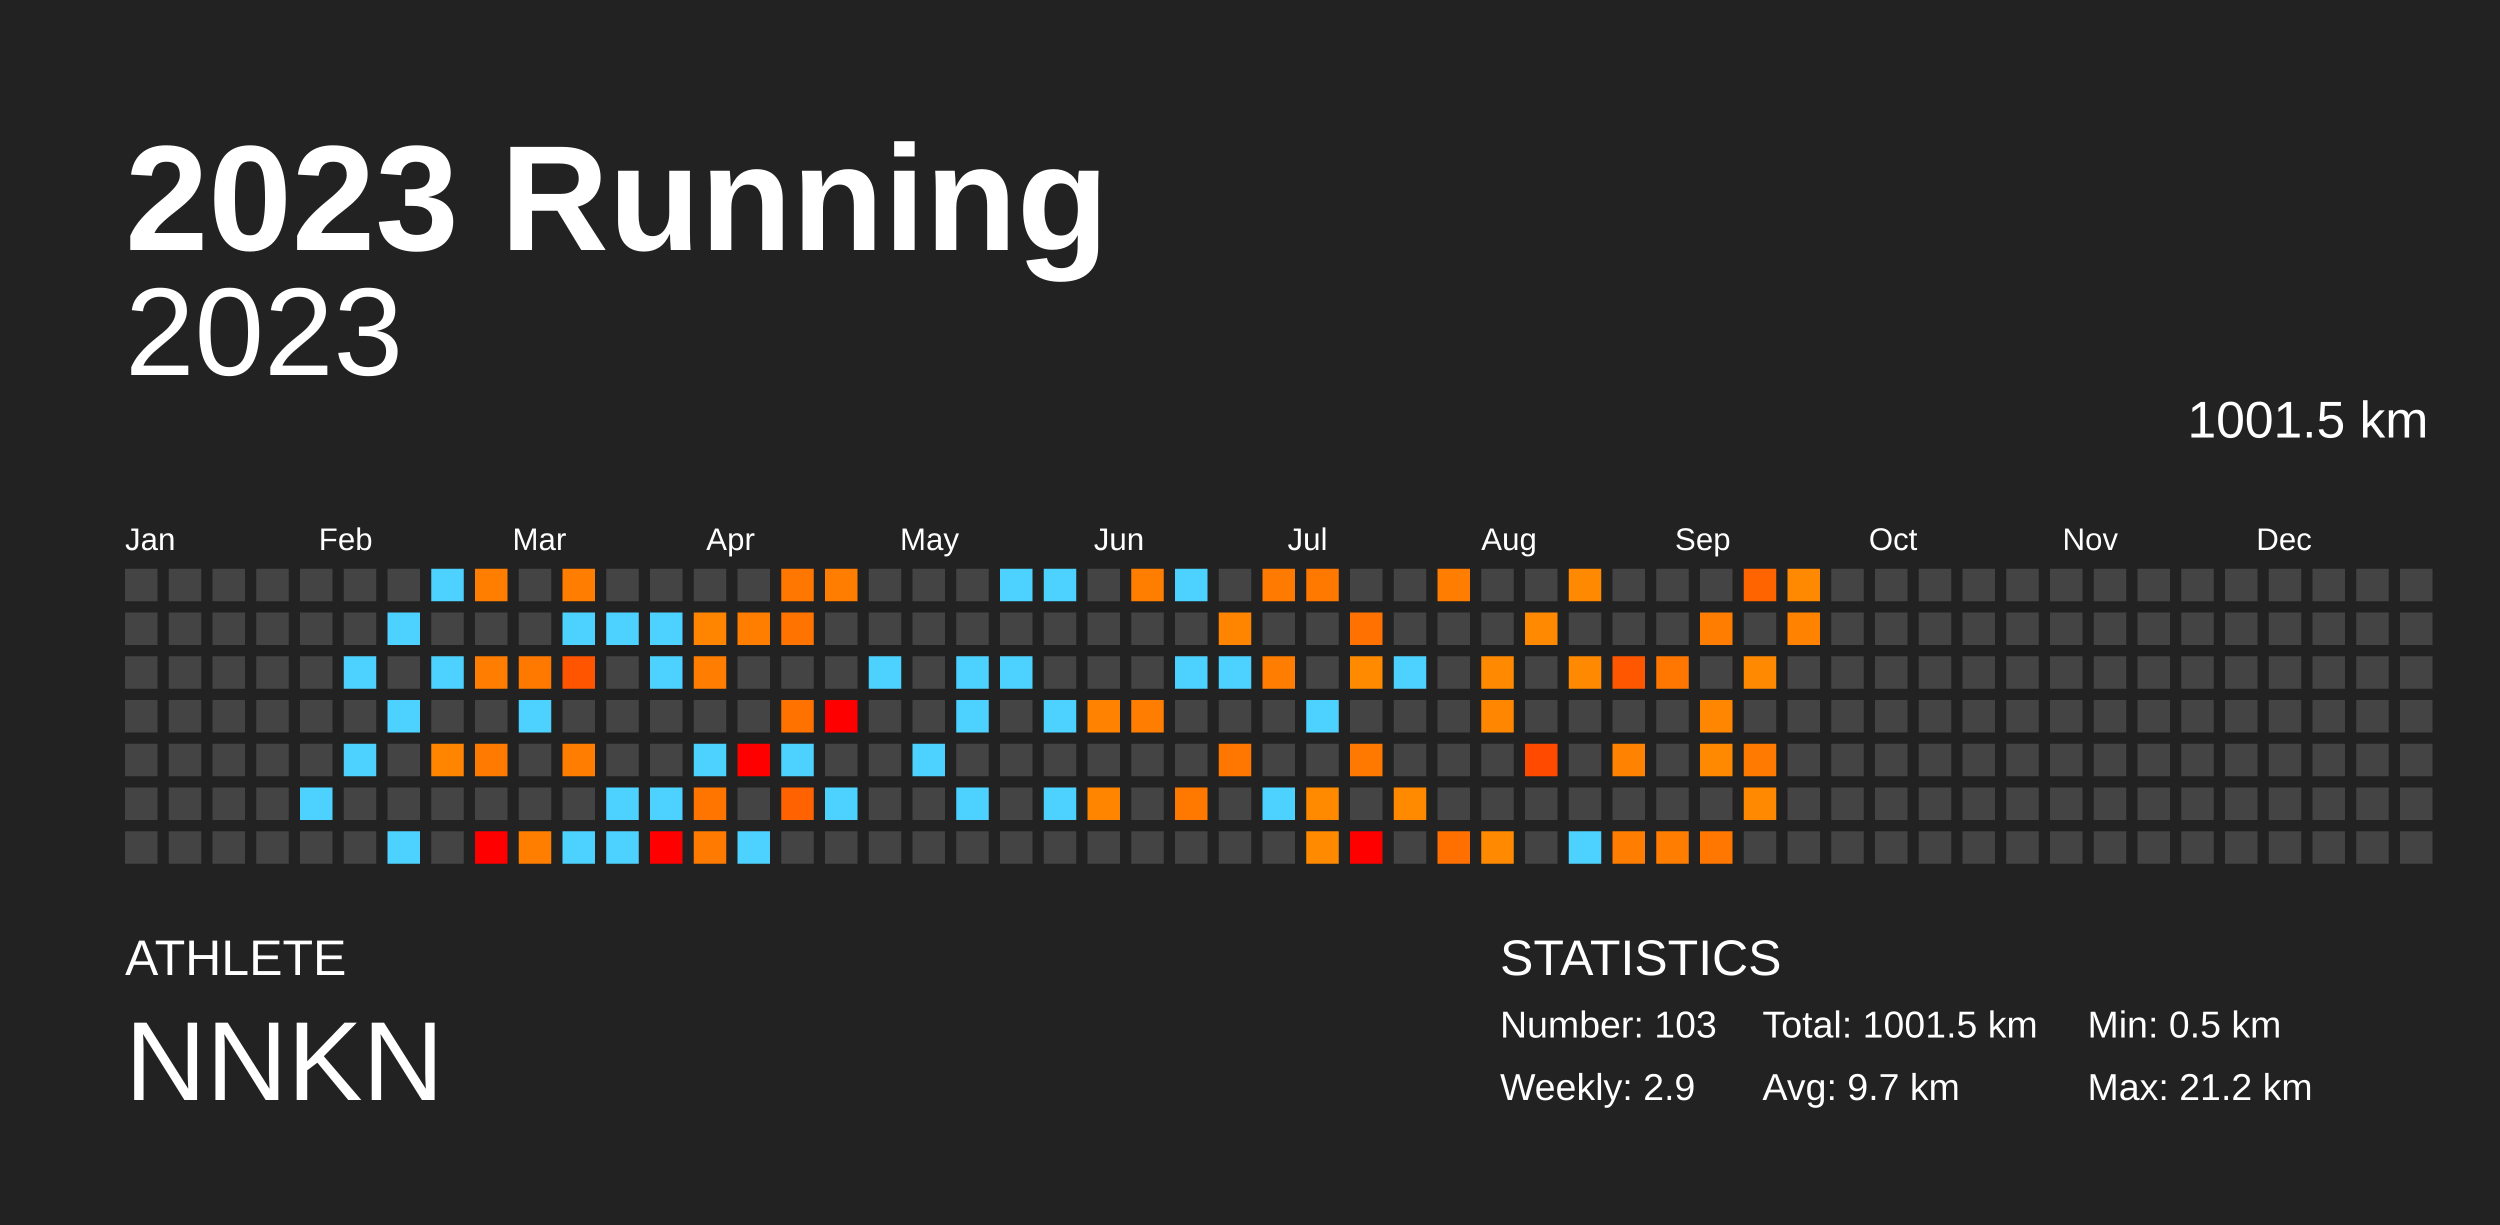
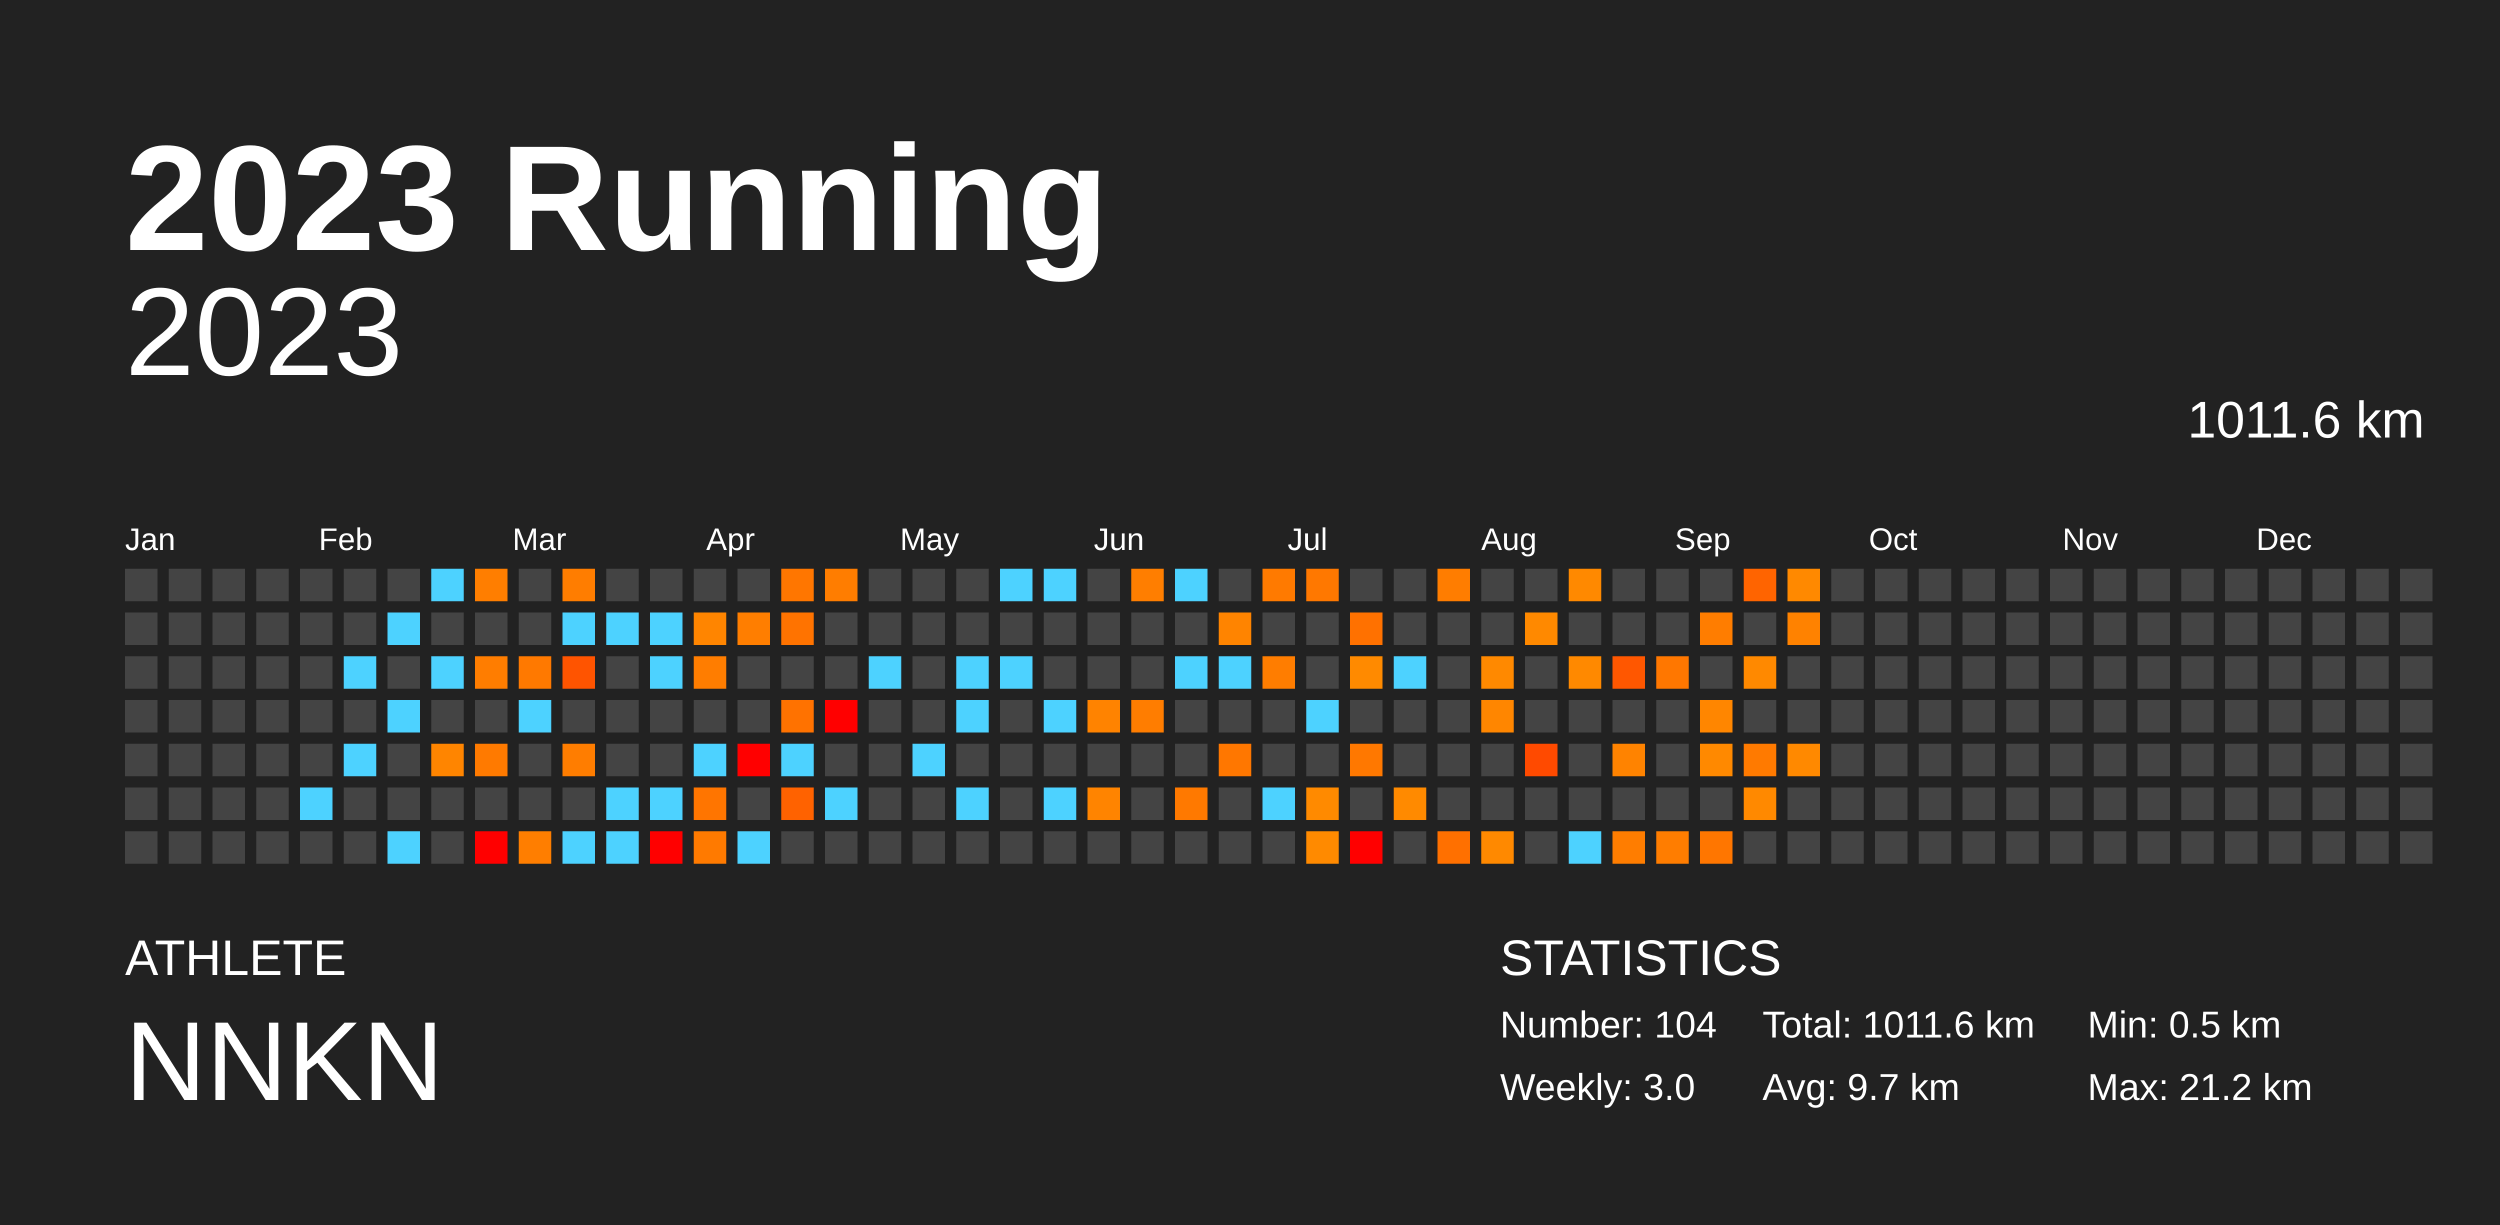
<svg xmlns="http://www.w3.org/2000/svg" baseProfile="full" height="98mm" version="1.1" viewBox="0,0,200,98" width="200mm">
  <defs />
  <rect fill="#222222" height="98" width="200" x="0" y="0" />
  <text fill="#FFFFFF" style="font-size:12px; font-family:Arial; font-weight:bold;" x="10" y="20">2023 Running</text>
  <text fill="#FFFFFF" style="font-size:4px; font-family:Arial" x="10" y="78">ATHLETE</text>
  <text fill="#FFFFFF" style="font-size:9px; font-family:Arial" x="10" y="88">NNKN</text>
  <text fill="#FFFFFF" style="font-size:4px; font-family:Arial" x="120" y="78">STATISTICS</text>
-   <text fill="#FFFFFF" style="font-size:3px; font-family:Arial" x="120" y="83">Number: 103</text>
-   <text fill="#FFFFFF" style="font-size:3px; font-family:Arial" x="120" y="88">Weekly: 2.9</text>
-   <text fill="#FFFFFF" style="font-size:3px; font-family:Arial" x="141" y="83">Total: 1001.5 km</text>
+   <text fill="#FFFFFF" style="font-size:3px; font-family:Arial" x="120" y="83">Number: 104</text>
+   <text fill="#FFFFFF" style="font-size:3px; font-family:Arial" x="120" y="88">Weekly: 3.0</text>
+   <text fill="#FFFFFF" style="font-size:3px; font-family:Arial" x="141" y="83">Total: 1011.6 km</text>
  <text fill="#FFFFFF" style="font-size:3px; font-family:Arial" x="141" y="88">Avg: 9.7 km</text>
  <text fill="#FFFFFF" style="font-size:3px; font-family:Arial" x="167" y="83">Min: 0.5 km</text>
  <text fill="#FFFFFF" style="font-size:3px; font-family:Arial" x="167" y="88">Max: 21.2 km</text>
  <text alignment-baseline="hanging" fill="#FFFFFF" style="font-size:10.0px; font-family:Arial;" x="10" y="30">2023</text>
-   <text alignment-baseline="hanging" fill="#FFFFFF" style="font-size:4.125px; font-family:Arial;" x="175" y="35">1001.5 km</text>
+   <text alignment-baseline="hanging" fill="#FFFFFF" style="font-size:4.125px; font-family:Arial;" x="175" y="35">1011.6 km</text>
  <text fill="#FFFFFF" style="font-size:2.5px; font-family:Arial" x="10.0" y="44">Jan</text>
  <text fill="#FFFFFF" style="font-size:2.5px; font-family:Arial" x="25.5" y="44">Feb</text>
  <text fill="#FFFFFF" style="font-size:2.5px; font-family:Arial" x="41.0" y="44">Mar</text>
  <text fill="#FFFFFF" style="font-size:2.5px; font-family:Arial" x="56.5" y="44">Apr</text>
  <text fill="#FFFFFF" style="font-size:2.5px; font-family:Arial" x="72.0" y="44">May</text>
  <text fill="#FFFFFF" style="font-size:2.5px; font-family:Arial" x="87.5" y="44">Jun</text>
  <text fill="#FFFFFF" style="font-size:2.5px; font-family:Arial" x="103.0" y="44">Jul</text>
  <text fill="#FFFFFF" style="font-size:2.5px; font-family:Arial" x="118.5" y="44">Aug</text>
  <text fill="#FFFFFF" style="font-size:2.5px; font-family:Arial" x="134.0" y="44">Sep</text>
  <text fill="#FFFFFF" style="font-size:2.5px; font-family:Arial" x="149.5" y="44">Oct</text>
  <text fill="#FFFFFF" style="font-size:2.5px; font-family:Arial" x="165.0" y="44">Nov</text>
  <text fill="#FFFFFF" style="font-size:2.5px; font-family:Arial" x="180.5" y="44">Dec</text>
  <rect fill="#444444" height="2.6" width="2.6" x="10.0" y="45.5" />
  <rect fill="#444444" height="2.6" width="2.6" x="10.0" y="49.0" />
  <rect fill="#444444" height="2.6" width="2.6" x="10.0" y="52.5" />
  <rect fill="#444444" height="2.6" width="2.6" x="10.0" y="56.0" />
  <rect fill="#444444" height="2.6" width="2.6" x="10.0" y="59.5" />
  <rect fill="#444444" height="2.6" width="2.6" x="10.0" y="63.0" />
  <rect fill="#444444" height="2.6" width="2.6" x="10.0" y="66.5" />
  <rect fill="#444444" height="2.6" width="2.6" x="13.5" y="45.5" />
  <rect fill="#444444" height="2.6" width="2.6" x="13.5" y="49.0" />
  <rect fill="#444444" height="2.6" width="2.6" x="13.5" y="52.5" />
  <rect fill="#444444" height="2.6" width="2.6" x="13.5" y="56.0" />
  <rect fill="#444444" height="2.6" width="2.6" x="13.5" y="59.5" />
  <rect fill="#444444" height="2.6" width="2.6" x="13.5" y="63.0" />
  <rect fill="#444444" height="2.6" width="2.6" x="13.5" y="66.5" />
  <rect fill="#444444" height="2.6" width="2.6" x="17.0" y="45.5" />
  <rect fill="#444444" height="2.6" width="2.6" x="17.0" y="49.0" />
  <rect fill="#444444" height="2.6" width="2.6" x="17.0" y="52.5" />
  <rect fill="#444444" height="2.6" width="2.6" x="17.0" y="56.0" />
  <rect fill="#444444" height="2.6" width="2.6" x="17.0" y="59.5" />
  <rect fill="#444444" height="2.6" width="2.6" x="17.0" y="63.0" />
  <rect fill="#444444" height="2.6" width="2.6" x="17.0" y="66.5" />
  <rect fill="#444444" height="2.6" width="2.6" x="20.5" y="45.5" />
  <rect fill="#444444" height="2.6" width="2.6" x="20.5" y="49.0" />
  <rect fill="#444444" height="2.6" width="2.6" x="20.5" y="52.5" />
  <rect fill="#444444" height="2.6" width="2.6" x="20.5" y="56.0" />
  <rect fill="#444444" height="2.6" width="2.6" x="20.5" y="59.5" />
  <rect fill="#444444" height="2.6" width="2.6" x="20.5" y="63.0" />
  <rect fill="#444444" height="2.6" width="2.6" x="20.5" y="66.5" />
  <rect fill="#444444" height="2.6" width="2.6" x="24.0" y="45.5" />
  <rect fill="#444444" height="2.6" width="2.6" x="24.0" y="49.0" />
  <rect fill="#444444" height="2.6" width="2.6" x="24.0" y="52.5" />
  <rect fill="#444444" height="2.6" width="2.6" x="24.0" y="56.0" />
  <rect fill="#444444" height="2.6" width="2.6" x="24.0" y="59.5" />
  <rect fill="#4dd2ff" height="2.6" width="2.6" x="24.0" y="63.0" />
  <rect fill="#444444" height="2.6" width="2.6" x="24.0" y="66.5" />
  <rect fill="#444444" height="2.6" width="2.6" x="27.5" y="45.5" />
  <rect fill="#444444" height="2.6" width="2.6" x="27.5" y="49.0" />
  <rect fill="#4dd2ff" height="2.6" width="2.6" x="27.5" y="52.5" />
  <rect fill="#444444" height="2.6" width="2.6" x="27.5" y="56.0" />
  <rect fill="#4dd2ff" height="2.6" width="2.6" x="27.5" y="59.5" />
  <rect fill="#444444" height="2.6" width="2.6" x="27.5" y="63.0" />
  <rect fill="#444444" height="2.6" width="2.6" x="27.5" y="66.5" />
  <rect fill="#444444" height="2.6" width="2.6" x="31.0" y="45.5" />
  <rect fill="#4dd2ff" height="2.6" width="2.6" x="31.0" y="49.0" />
  <rect fill="#444444" height="2.6" width="2.6" x="31.0" y="52.5" />
  <rect fill="#4dd2ff" height="2.6" width="2.6" x="31.0" y="56.0" />
  <rect fill="#444444" height="2.6" width="2.6" x="31.0" y="59.5" />
  <rect fill="#444444" height="2.6" width="2.6" x="31.0" y="63.0" />
  <rect fill="#4dd2ff" height="2.6" width="2.6" x="31.0" y="66.5" />
  <rect fill="#4dd2ff" height="2.6" width="2.6" x="34.5" y="45.5" />
  <rect fill="#444444" height="2.6" width="2.6" x="34.5" y="49.0" />
  <rect fill="#4dd2ff" height="2.6" width="2.6" x="34.5" y="52.5" />
  <rect fill="#444444" height="2.6" width="2.6" x="34.5" y="56.0" />
  <rect fill="#ff8500" height="2.6" width="2.6" x="34.5" y="59.5" />
  <rect fill="#444444" height="2.6" width="2.6" x="34.5" y="63.0" />
  <rect fill="#444444" height="2.6" width="2.6" x="34.5" y="66.5" />
  <rect fill="#ff7e00" height="2.6" width="2.6" x="38.0" y="45.5" />
  <rect fill="#444444" height="2.6" width="2.6" x="38.0" y="49.0" />
  <rect fill="#ff7d00" height="2.6" width="2.6" x="38.0" y="52.5" />
  <rect fill="#444444" height="2.6" width="2.6" x="38.0" y="56.0" />
  <rect fill="#ff7a00" height="2.6" width="2.6" x="38.0" y="59.5" />
  <rect fill="#444444" height="2.6" width="2.6" x="38.0" y="63.0" />
  <rect fill="red" height="2.6" width="2.6" x="38.0" y="66.5" />
  <rect fill="#444444" height="2.6" width="2.6" x="41.5" y="45.5" />
  <rect fill="#444444" height="2.6" width="2.6" x="41.5" y="49.0" />
  <rect fill="#ff7900" height="2.6" width="2.6" x="41.5" y="52.5" />
  <rect fill="#4dd2ff" height="2.6" width="2.6" x="41.5" y="56.0" />
  <rect fill="#444444" height="2.6" width="2.6" x="41.5" y="59.5" />
  <rect fill="#444444" height="2.6" width="2.6" x="41.5" y="63.0" />
  <rect fill="#ff7e00" height="2.6" width="2.6" x="41.5" y="66.5" />
  <rect fill="#ff7d00" height="2.6" width="2.6" x="45.0" y="45.5" />
  <rect fill="#4dd2ff" height="2.6" width="2.6" x="45.0" y="49.0" />
  <rect fill="#ff5400" height="2.6" width="2.6" x="45.0" y="52.5" />
  <rect fill="#444444" height="2.6" width="2.6" x="45.0" y="56.0" />
  <rect fill="#ff7d00" height="2.6" width="2.6" x="45.0" y="59.5" />
  <rect fill="#444444" height="2.6" width="2.6" x="45.0" y="63.0" />
  <rect fill="#4dd2ff" height="2.6" width="2.6" x="45.0" y="66.5" />
  <rect fill="#444444" height="2.6" width="2.6" x="48.5" y="45.5" />
  <rect fill="#4dd2ff" height="2.6" width="2.6" x="48.5" y="49.0" />
  <rect fill="#444444" height="2.6" width="2.6" x="48.5" y="52.5" />
  <rect fill="#444444" height="2.6" width="2.6" x="48.5" y="56.0" />
  <rect fill="#444444" height="2.6" width="2.6" x="48.5" y="59.5" />
  <rect fill="#4dd2ff" height="2.6" width="2.6" x="48.5" y="63.0" />
  <rect fill="#4dd2ff" height="2.6" width="2.6" x="48.5" y="66.5" />
  <rect fill="#444444" height="2.6" width="2.6" x="52.0" y="45.5" />
  <rect fill="#4dd2ff" height="2.6" width="2.6" x="52.0" y="49.0" />
  <rect fill="#4dd2ff" height="2.6" width="2.6" x="52.0" y="52.5" />
  <rect fill="#444444" height="2.6" width="2.6" x="52.0" y="56.0" />
  <rect fill="#444444" height="2.6" width="2.6" x="52.0" y="59.5" />
  <rect fill="#4dd2ff" height="2.6" width="2.6" x="52.0" y="63.0" />
  <rect fill="red" height="2.6" width="2.6" x="52.0" y="66.5" />
  <rect fill="#444444" height="2.6" width="2.6" x="55.5" y="45.5" />
  <rect fill="#ff8500" height="2.6" width="2.6" x="55.5" y="49.0" />
  <rect fill="#ff7d00" height="2.6" width="2.6" x="55.5" y="52.5" />
  <rect fill="#444444" height="2.6" width="2.6" x="55.5" y="56.0" />
  <rect fill="#4dd2ff" height="2.6" width="2.6" x="55.5" y="59.5" />
  <rect fill="#ff7500" height="2.6" width="2.6" x="55.5" y="63.0" />
  <rect fill="#ff7a00" height="2.6" width="2.6" x="55.5" y="66.5" />
  <rect fill="#444444" height="2.6" width="2.6" x="59.0" y="45.5" />
  <rect fill="#ff7e00" height="2.6" width="2.6" x="59.0" y="49.0" />
  <rect fill="#444444" height="2.6" width="2.6" x="59.0" y="52.5" />
  <rect fill="#444444" height="2.6" width="2.6" x="59.0" y="56.0" />
  <rect fill="red" height="2.6" width="2.6" x="59.0" y="59.5" />
  <rect fill="#444444" height="2.6" width="2.6" x="59.0" y="63.0" />
  <rect fill="#4dd2ff" height="2.6" width="2.6" x="59.0" y="66.5" />
  <rect fill="#ff7600" height="2.6" width="2.6" x="62.5" y="45.5" />
  <rect fill="#ff7300" height="2.6" width="2.6" x="62.5" y="49.0" />
  <rect fill="#444444" height="2.6" width="2.6" x="62.5" y="52.5" />
  <rect fill="#ff7200" height="2.6" width="2.6" x="62.5" y="56.0" />
  <rect fill="#4dd2ff" height="2.6" width="2.6" x="62.5" y="59.5" />
  <rect fill="#ff6200" height="2.6" width="2.6" x="62.5" y="63.0" />
  <rect fill="#444444" height="2.6" width="2.6" x="62.5" y="66.5" />
  <rect fill="#ff7d00" height="2.6" width="2.6" x="66.0" y="45.5" />
  <rect fill="#444444" height="2.6" width="2.6" x="66.0" y="49.0" />
  <rect fill="#444444" height="2.6" width="2.6" x="66.0" y="52.5" />
  <rect fill="red" height="2.6" width="2.6" x="66.0" y="56.0" />
  <rect fill="#444444" height="2.6" width="2.6" x="66.0" y="59.5" />
  <rect fill="#4dd2ff" height="2.6" width="2.6" x="66.0" y="63.0" />
  <rect fill="#444444" height="2.6" width="2.6" x="66.0" y="66.5" />
  <rect fill="#444444" height="2.6" width="2.6" x="69.5" y="45.5" />
  <rect fill="#444444" height="2.6" width="2.6" x="69.5" y="49.0" />
  <rect fill="#4dd2ff" height="2.6" width="2.6" x="69.5" y="52.5" />
  <rect fill="#444444" height="2.6" width="2.6" x="69.5" y="56.0" />
  <rect fill="#444444" height="2.6" width="2.6" x="69.5" y="59.5" />
  <rect fill="#444444" height="2.6" width="2.6" x="69.5" y="63.0" />
  <rect fill="#444444" height="2.6" width="2.6" x="69.5" y="66.5" />
  <rect fill="#444444" height="2.6" width="2.6" x="73.0" y="45.5" />
  <rect fill="#444444" height="2.6" width="2.6" x="73.0" y="49.0" />
  <rect fill="#444444" height="2.6" width="2.6" x="73.0" y="52.5" />
  <rect fill="#444444" height="2.6" width="2.6" x="73.0" y="56.0" />
  <rect fill="#4dd2ff" height="2.6" width="2.6" x="73.0" y="59.5" />
  <rect fill="#444444" height="2.6" width="2.6" x="73.0" y="63.0" />
  <rect fill="#444444" height="2.6" width="2.6" x="73.0" y="66.5" />
  <rect fill="#444444" height="2.6" width="2.6" x="76.5" y="45.5" />
  <rect fill="#444444" height="2.6" width="2.6" x="76.5" y="49.0" />
  <rect fill="#4dd2ff" height="2.6" width="2.6" x="76.5" y="52.5" />
  <rect fill="#4dd2ff" height="2.6" width="2.6" x="76.5" y="56.0" />
  <rect fill="#444444" height="2.6" width="2.6" x="76.5" y="59.5" />
  <rect fill="#4dd2ff" height="2.6" width="2.6" x="76.5" y="63.0" />
  <rect fill="#444444" height="2.6" width="2.6" x="76.5" y="66.5" />
  <rect fill="#4dd2ff" height="2.6" width="2.6" x="80.0" y="45.5" />
  <rect fill="#444444" height="2.6" width="2.6" x="80.0" y="49.0" />
  <rect fill="#4dd2ff" height="2.6" width="2.6" x="80.0" y="52.5" />
  <rect fill="#444444" height="2.6" width="2.6" x="80.0" y="56.0" />
  <rect fill="#444444" height="2.6" width="2.6" x="80.0" y="59.5" />
  <rect fill="#444444" height="2.6" width="2.6" x="80.0" y="63.0" />
  <rect fill="#444444" height="2.6" width="2.6" x="80.0" y="66.5" />
  <rect fill="#4dd2ff" height="2.6" width="2.6" x="83.5" y="45.5" />
  <rect fill="#444444" height="2.6" width="2.6" x="83.5" y="49.0" />
  <rect fill="#444444" height="2.6" width="2.6" x="83.5" y="52.5" />
  <rect fill="#4dd2ff" height="2.6" width="2.6" x="83.5" y="56.0" />
  <rect fill="#444444" height="2.6" width="2.6" x="83.5" y="59.5" />
  <rect fill="#4dd2ff" height="2.6" width="2.6" x="83.5" y="63.0" />
  <rect fill="#444444" height="2.6" width="2.6" x="83.5" y="66.5" />
  <rect fill="#444444" height="2.6" width="2.6" x="87.0" y="45.5" />
  <rect fill="#444444" height="2.6" width="2.6" x="87.0" y="49.0" />
  <rect fill="#444444" height="2.6" width="2.6" x="87.0" y="52.5" />
  <rect fill="#ff8300" height="2.6" width="2.6" x="87.0" y="56.0" />
  <rect fill="#444444" height="2.6" width="2.6" x="87.0" y="59.5" />
  <rect fill="#ff8400" height="2.6" width="2.6" x="87.0" y="63.0" />
  <rect fill="#444444" height="2.6" width="2.6" x="87.0" y="66.5" />
  <rect fill="#ff7e00" height="2.6" width="2.6" x="90.5" y="45.5" />
  <rect fill="#444444" height="2.6" width="2.6" x="90.5" y="49.0" />
  <rect fill="#444444" height="2.6" width="2.6" x="90.5" y="52.5" />
  <rect fill="#ff7d00" height="2.6" width="2.6" x="90.5" y="56.0" />
  <rect fill="#444444" height="2.6" width="2.6" x="90.5" y="59.5" />
  <rect fill="#444444" height="2.6" width="2.6" x="90.5" y="63.0" />
  <rect fill="#444444" height="2.6" width="2.6" x="90.5" y="66.5" />
  <rect fill="#4dd2ff" height="2.6" width="2.6" x="94.0" y="45.5" />
  <rect fill="#444444" height="2.6" width="2.6" x="94.0" y="49.0" />
  <rect fill="#4dd2ff" height="2.6" width="2.6" x="94.0" y="52.5" />
  <rect fill="#444444" height="2.6" width="2.6" x="94.0" y="56.0" />
  <rect fill="#444444" height="2.6" width="2.6" x="94.0" y="59.5" />
  <rect fill="#ff7900" height="2.6" width="2.6" x="94.0" y="63.0" />
  <rect fill="#444444" height="2.6" width="2.6" x="94.0" y="66.5" />
  <rect fill="#444444" height="2.6" width="2.6" x="97.5" y="45.5" />
  <rect fill="#ff8400" height="2.6" width="2.6" x="97.5" y="49.0" />
  <rect fill="#4dd2ff" height="2.6" width="2.6" x="97.5" y="52.5" />
  <rect fill="#444444" height="2.6" width="2.6" x="97.5" y="56.0" />
  <rect fill="#ff7700" height="2.6" width="2.6" x="97.5" y="59.5" />
  <rect fill="#444444" height="2.6" width="2.6" x="97.5" y="63.0" />
  <rect fill="#444444" height="2.6" width="2.6" x="97.5" y="66.5" />
  <rect fill="#ff7a00" height="2.6" width="2.6" x="101.0" y="45.5" />
  <rect fill="#444444" height="2.6" width="2.6" x="101.0" y="49.0" />
  <rect fill="#ff7d00" height="2.6" width="2.6" x="101.0" y="52.5" />
  <rect fill="#444444" height="2.6" width="2.6" x="101.0" y="56.0" />
  <rect fill="#444444" height="2.6" width="2.6" x="101.0" y="59.5" />
  <rect fill="#4dd2ff" height="2.6" width="2.6" x="101.0" y="63.0" />
  <rect fill="#444444" height="2.6" width="2.6" x="101.0" y="66.5" />
  <rect fill="#ff7800" height="2.6" width="2.6" x="104.5" y="45.5" />
  <rect fill="#444444" height="2.6" width="2.6" x="104.5" y="49.0" />
  <rect fill="#444444" height="2.6" width="2.6" x="104.5" y="52.5" />
  <rect fill="#4dd2ff" height="2.6" width="2.6" x="104.5" y="56.0" />
  <rect fill="#444444" height="2.6" width="2.6" x="104.5" y="59.5" />
  <rect fill="#ff8a00" height="2.6" width="2.6" x="104.5" y="63.0" />
  <rect fill="#ff8a00" height="2.6" width="2.6" x="104.5" y="66.5" />
  <rect fill="#444444" height="2.6" width="2.6" x="108.0" y="45.5" />
  <rect fill="#ff7100" height="2.6" width="2.6" x="108.0" y="49.0" />
  <rect fill="#ff8a00" height="2.6" width="2.6" x="108.0" y="52.5" />
  <rect fill="#444444" height="2.6" width="2.6" x="108.0" y="56.0" />
  <rect fill="#ff7800" height="2.6" width="2.6" x="108.0" y="59.5" />
  <rect fill="#444444" height="2.6" width="2.6" x="108.0" y="63.0" />
  <rect fill="red" height="2.6" width="2.6" x="108.0" y="66.5" />
  <rect fill="#444444" height="2.6" width="2.6" x="111.5" y="45.5" />
  <rect fill="#444444" height="2.6" width="2.6" x="111.5" y="49.0" />
  <rect fill="#4dd2ff" height="2.6" width="2.6" x="111.5" y="52.5" />
  <rect fill="#444444" height="2.6" width="2.6" x="111.5" y="56.0" />
  <rect fill="#444444" height="2.6" width="2.6" x="111.5" y="59.5" />
  <rect fill="#ff8a00" height="2.6" width="2.6" x="111.5" y="63.0" />
  <rect fill="#444444" height="2.6" width="2.6" x="111.5" y="66.5" />
  <rect fill="#ff7d00" height="2.6" width="2.6" x="115.0" y="45.5" />
  <rect fill="#444444" height="2.6" width="2.6" x="115.0" y="49.0" />
  <rect fill="#444444" height="2.6" width="2.6" x="115.0" y="52.5" />
  <rect fill="#444444" height="2.6" width="2.6" x="115.0" y="56.0" />
  <rect fill="#444444" height="2.6" width="2.6" x="115.0" y="59.5" />
  <rect fill="#444444" height="2.6" width="2.6" x="115.0" y="63.0" />
  <rect fill="#ff7000" height="2.6" width="2.6" x="115.0" y="66.5" />
  <rect fill="#444444" height="2.6" width="2.6" x="118.5" y="45.5" />
  <rect fill="#444444" height="2.6" width="2.6" x="118.5" y="49.0" />
  <rect fill="#ff8900" height="2.6" width="2.6" x="118.5" y="52.5" />
  <rect fill="#ff8600" height="2.6" width="2.6" x="118.5" y="56.0" />
  <rect fill="#444444" height="2.6" width="2.6" x="118.5" y="59.5" />
  <rect fill="#444444" height="2.6" width="2.6" x="118.5" y="63.0" />
  <rect fill="#ff8900" height="2.6" width="2.6" x="118.5" y="66.5" />
  <rect fill="#444444" height="2.6" width="2.6" x="122.0" y="45.5" />
  <rect fill="#ff8900" height="2.6" width="2.6" x="122.0" y="49.0" />
  <rect fill="#444444" height="2.6" width="2.6" x="122.0" y="52.5" />
  <rect fill="#444444" height="2.6" width="2.6" x="122.0" y="56.0" />
  <rect fill="#ff4a00" height="2.6" width="2.6" x="122.0" y="59.5" />
  <rect fill="#444444" height="2.6" width="2.6" x="122.0" y="63.0" />
  <rect fill="#444444" height="2.6" width="2.6" x="122.0" y="66.5" />
  <rect fill="#ff8900" height="2.6" width="2.6" x="125.5" y="45.5" />
  <rect fill="#444444" height="2.6" width="2.6" x="125.5" y="49.0" />
  <rect fill="#ff8900" height="2.6" width="2.6" x="125.5" y="52.5" />
  <rect fill="#444444" height="2.6" width="2.6" x="125.5" y="56.0" />
  <rect fill="#444444" height="2.6" width="2.6" x="125.5" y="59.5" />
  <rect fill="#444444" height="2.6" width="2.6" x="125.5" y="63.0" />
  <rect fill="#4dd2ff" height="2.6" width="2.6" x="125.5" y="66.5" />
  <rect fill="#444444" height="2.6" width="2.6" x="129.0" y="45.5" />
  <rect fill="#444444" height="2.6" width="2.6" x="129.0" y="49.0" />
  <rect fill="#ff5700" height="2.6" width="2.6" x="129.0" y="52.5" />
  <rect fill="#444444" height="2.6" width="2.6" x="129.0" y="56.0" />
  <rect fill="#ff8300" height="2.6" width="2.6" x="129.0" y="59.5" />
  <rect fill="#444444" height="2.6" width="2.6" x="129.0" y="63.0" />
  <rect fill="#ff7d00" height="2.6" width="2.6" x="129.0" y="66.5" />
  <rect fill="#444444" height="2.6" width="2.6" x="132.5" y="45.5" />
  <rect fill="#444444" height="2.6" width="2.6" x="132.5" y="49.0" />
  <rect fill="#ff7700" height="2.6" width="2.6" x="132.5" y="52.5" />
  <rect fill="#444444" height="2.6" width="2.6" x="132.5" y="56.0" />
  <rect fill="#444444" height="2.6" width="2.6" x="132.5" y="59.5" />
  <rect fill="#444444" height="2.6" width="2.6" x="132.5" y="63.0" />
  <rect fill="#ff7d00" height="2.6" width="2.6" x="132.5" y="66.5" />
  <rect fill="#444444" height="2.6" width="2.6" x="136.0" y="45.5" />
  <rect fill="#ff7d00" height="2.6" width="2.6" x="136.0" y="49.0" />
  <rect fill="#444444" height="2.6" width="2.6" x="136.0" y="52.5" />
  <rect fill="#ff8600" height="2.6" width="2.6" x="136.0" y="56.0" />
  <rect fill="#ff8900" height="2.6" width="2.6" x="136.0" y="59.5" />
  <rect fill="#444444" height="2.6" width="2.6" x="136.0" y="63.0" />
  <rect fill="#ff7600" height="2.6" width="2.6" x="136.0" y="66.5" />
  <rect fill="#ff6400" height="2.6" width="2.6" x="139.5" y="45.5" />
  <rect fill="#444444" height="2.6" width="2.6" x="139.5" y="49.0" />
  <rect fill="#ff8900" height="2.6" width="2.6" x="139.5" y="52.5" />
  <rect fill="#444444" height="2.6" width="2.6" x="139.5" y="56.0" />
  <rect fill="#ff7a00" height="2.6" width="2.6" x="139.5" y="59.5" />
  <rect fill="#ff8900" height="2.6" width="2.6" x="139.5" y="63.0" />
  <rect fill="#444444" height="2.6" width="2.6" x="139.5" y="66.5" />
  <rect fill="#ff8900" height="2.6" width="2.6" x="143.0" y="45.5" />
  <rect fill="#ff8200" height="2.6" width="2.6" x="143.0" y="49.0" />
  <rect fill="#444444" height="2.6" width="2.6" x="143.0" y="52.5" />
  <rect fill="#444444" height="2.6" width="2.6" x="143.0" y="56.0" />
-   <rect fill="#444444" height="2.6" width="2.6" x="143.0" y="59.5" />
+   <rect fill="#ff8900" height="2.6" width="2.6" x="143.0" y="59.5" />
  <rect fill="#444444" height="2.6" width="2.6" x="143.0" y="63.0" />
  <rect fill="#444444" height="2.6" width="2.6" x="143.0" y="66.5" />
  <rect fill="#444444" height="2.6" width="2.6" x="146.5" y="45.5" />
  <rect fill="#444444" height="2.6" width="2.6" x="146.5" y="49.0" />
  <rect fill="#444444" height="2.6" width="2.6" x="146.5" y="52.5" />
  <rect fill="#444444" height="2.6" width="2.6" x="146.5" y="56.0" />
  <rect fill="#444444" height="2.6" width="2.6" x="146.5" y="59.5" />
  <rect fill="#444444" height="2.6" width="2.6" x="146.5" y="63.0" />
  <rect fill="#444444" height="2.6" width="2.6" x="146.5" y="66.5" />
  <rect fill="#444444" height="2.6" width="2.6" x="150.0" y="45.5" />
  <rect fill="#444444" height="2.6" width="2.6" x="150.0" y="49.0" />
  <rect fill="#444444" height="2.6" width="2.6" x="150.0" y="52.5" />
  <rect fill="#444444" height="2.6" width="2.6" x="150.0" y="56.0" />
  <rect fill="#444444" height="2.6" width="2.6" x="150.0" y="59.5" />
  <rect fill="#444444" height="2.6" width="2.6" x="150.0" y="63.0" />
  <rect fill="#444444" height="2.6" width="2.6" x="150.0" y="66.5" />
  <rect fill="#444444" height="2.6" width="2.6" x="153.5" y="45.5" />
  <rect fill="#444444" height="2.6" width="2.6" x="153.5" y="49.0" />
  <rect fill="#444444" height="2.6" width="2.6" x="153.5" y="52.5" />
  <rect fill="#444444" height="2.6" width="2.6" x="153.5" y="56.0" />
  <rect fill="#444444" height="2.6" width="2.6" x="153.5" y="59.5" />
  <rect fill="#444444" height="2.6" width="2.6" x="153.5" y="63.0" />
  <rect fill="#444444" height="2.6" width="2.6" x="153.5" y="66.5" />
  <rect fill="#444444" height="2.6" width="2.6" x="157.0" y="45.5" />
  <rect fill="#444444" height="2.6" width="2.6" x="157.0" y="49.0" />
  <rect fill="#444444" height="2.6" width="2.6" x="157.0" y="52.5" />
  <rect fill="#444444" height="2.6" width="2.6" x="157.0" y="56.0" />
  <rect fill="#444444" height="2.6" width="2.6" x="157.0" y="59.5" />
  <rect fill="#444444" height="2.6" width="2.6" x="157.0" y="63.0" />
  <rect fill="#444444" height="2.6" width="2.6" x="157.0" y="66.5" />
  <rect fill="#444444" height="2.6" width="2.6" x="160.5" y="45.5" />
  <rect fill="#444444" height="2.6" width="2.6" x="160.5" y="49.0" />
  <rect fill="#444444" height="2.6" width="2.6" x="160.5" y="52.5" />
  <rect fill="#444444" height="2.6" width="2.6" x="160.5" y="56.0" />
  <rect fill="#444444" height="2.6" width="2.6" x="160.5" y="59.5" />
  <rect fill="#444444" height="2.6" width="2.6" x="160.5" y="63.0" />
  <rect fill="#444444" height="2.6" width="2.6" x="160.5" y="66.5" />
  <rect fill="#444444" height="2.6" width="2.6" x="164.0" y="45.5" />
  <rect fill="#444444" height="2.6" width="2.6" x="164.0" y="49.0" />
  <rect fill="#444444" height="2.6" width="2.6" x="164.0" y="52.5" />
  <rect fill="#444444" height="2.6" width="2.6" x="164.0" y="56.0" />
  <rect fill="#444444" height="2.6" width="2.6" x="164.0" y="59.5" />
  <rect fill="#444444" height="2.6" width="2.6" x="164.0" y="63.0" />
  <rect fill="#444444" height="2.6" width="2.6" x="164.0" y="66.5" />
  <rect fill="#444444" height="2.6" width="2.6" x="167.5" y="45.5" />
  <rect fill="#444444" height="2.6" width="2.6" x="167.5" y="49.0" />
  <rect fill="#444444" height="2.6" width="2.6" x="167.5" y="52.5" />
  <rect fill="#444444" height="2.6" width="2.6" x="167.5" y="56.0" />
  <rect fill="#444444" height="2.6" width="2.6" x="167.5" y="59.5" />
  <rect fill="#444444" height="2.6" width="2.6" x="167.5" y="63.0" />
  <rect fill="#444444" height="2.6" width="2.6" x="167.5" y="66.5" />
  <rect fill="#444444" height="2.6" width="2.6" x="171.0" y="45.5" />
  <rect fill="#444444" height="2.6" width="2.6" x="171.0" y="49.0" />
  <rect fill="#444444" height="2.6" width="2.6" x="171.0" y="52.5" />
  <rect fill="#444444" height="2.6" width="2.6" x="171.0" y="56.0" />
  <rect fill="#444444" height="2.6" width="2.6" x="171.0" y="59.5" />
  <rect fill="#444444" height="2.6" width="2.6" x="171.0" y="63.0" />
  <rect fill="#444444" height="2.6" width="2.6" x="171.0" y="66.5" />
  <rect fill="#444444" height="2.6" width="2.6" x="174.5" y="45.5" />
  <rect fill="#444444" height="2.6" width="2.6" x="174.5" y="49.0" />
  <rect fill="#444444" height="2.6" width="2.6" x="174.5" y="52.5" />
  <rect fill="#444444" height="2.6" width="2.6" x="174.5" y="56.0" />
  <rect fill="#444444" height="2.6" width="2.6" x="174.5" y="59.5" />
  <rect fill="#444444" height="2.6" width="2.6" x="174.5" y="63.0" />
  <rect fill="#444444" height="2.6" width="2.6" x="174.5" y="66.5" />
  <rect fill="#444444" height="2.6" width="2.6" x="178.0" y="45.5" />
  <rect fill="#444444" height="2.6" width="2.6" x="178.0" y="49.0" />
  <rect fill="#444444" height="2.6" width="2.6" x="178.0" y="52.5" />
  <rect fill="#444444" height="2.6" width="2.6" x="178.0" y="56.0" />
  <rect fill="#444444" height="2.6" width="2.6" x="178.0" y="59.5" />
  <rect fill="#444444" height="2.6" width="2.6" x="178.0" y="63.0" />
  <rect fill="#444444" height="2.6" width="2.6" x="178.0" y="66.5" />
  <rect fill="#444444" height="2.6" width="2.6" x="181.5" y="45.5" />
  <rect fill="#444444" height="2.6" width="2.6" x="181.5" y="49.0" />
  <rect fill="#444444" height="2.6" width="2.6" x="181.5" y="52.5" />
  <rect fill="#444444" height="2.6" width="2.6" x="181.5" y="56.0" />
  <rect fill="#444444" height="2.6" width="2.6" x="181.5" y="59.5" />
  <rect fill="#444444" height="2.6" width="2.6" x="181.5" y="63.0" />
  <rect fill="#444444" height="2.6" width="2.6" x="181.5" y="66.5" />
  <rect fill="#444444" height="2.6" width="2.6" x="185.0" y="45.5" />
  <rect fill="#444444" height="2.6" width="2.6" x="185.0" y="49.0" />
  <rect fill="#444444" height="2.6" width="2.6" x="185.0" y="52.5" />
  <rect fill="#444444" height="2.6" width="2.6" x="185.0" y="56.0" />
  <rect fill="#444444" height="2.6" width="2.6" x="185.0" y="59.5" />
  <rect fill="#444444" height="2.6" width="2.6" x="185.0" y="63.0" />
  <rect fill="#444444" height="2.6" width="2.6" x="185.0" y="66.5" />
  <rect fill="#444444" height="2.6" width="2.6" x="188.5" y="45.5" />
  <rect fill="#444444" height="2.6" width="2.6" x="188.5" y="49.0" />
  <rect fill="#444444" height="2.6" width="2.6" x="188.5" y="52.5" />
  <rect fill="#444444" height="2.6" width="2.6" x="188.5" y="56.0" />
  <rect fill="#444444" height="2.6" width="2.6" x="188.5" y="59.5" />
  <rect fill="#444444" height="2.6" width="2.6" x="188.5" y="63.0" />
  <rect fill="#444444" height="2.6" width="2.6" x="188.5" y="66.5" />
  <rect fill="#444444" height="2.6" width="2.6" x="192.0" y="45.5" />
  <rect fill="#444444" height="2.6" width="2.6" x="192.0" y="49.0" />
  <rect fill="#444444" height="2.6" width="2.6" x="192.0" y="52.5" />
  <rect fill="#444444" height="2.6" width="2.6" x="192.0" y="56.0" />
  <rect fill="#444444" height="2.6" width="2.6" x="192.0" y="59.5" />
  <rect fill="#444444" height="2.6" width="2.6" x="192.0" y="63.0" />
  <rect fill="#444444" height="2.6" width="2.6" x="192.0" y="66.5" />
</svg>
